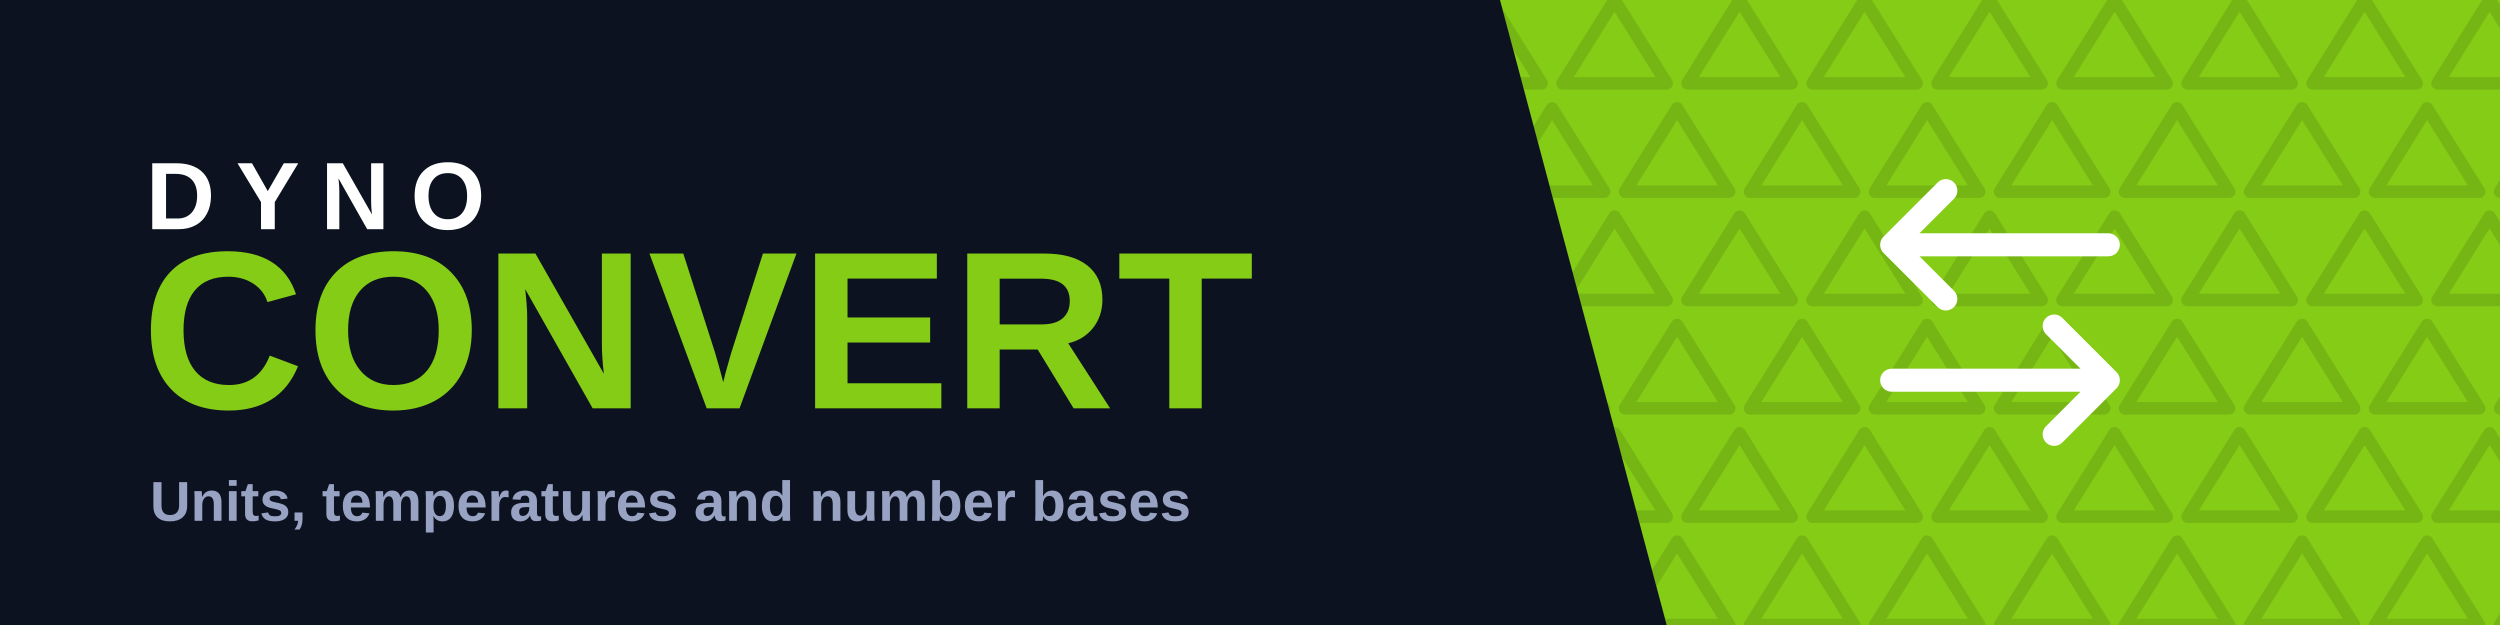
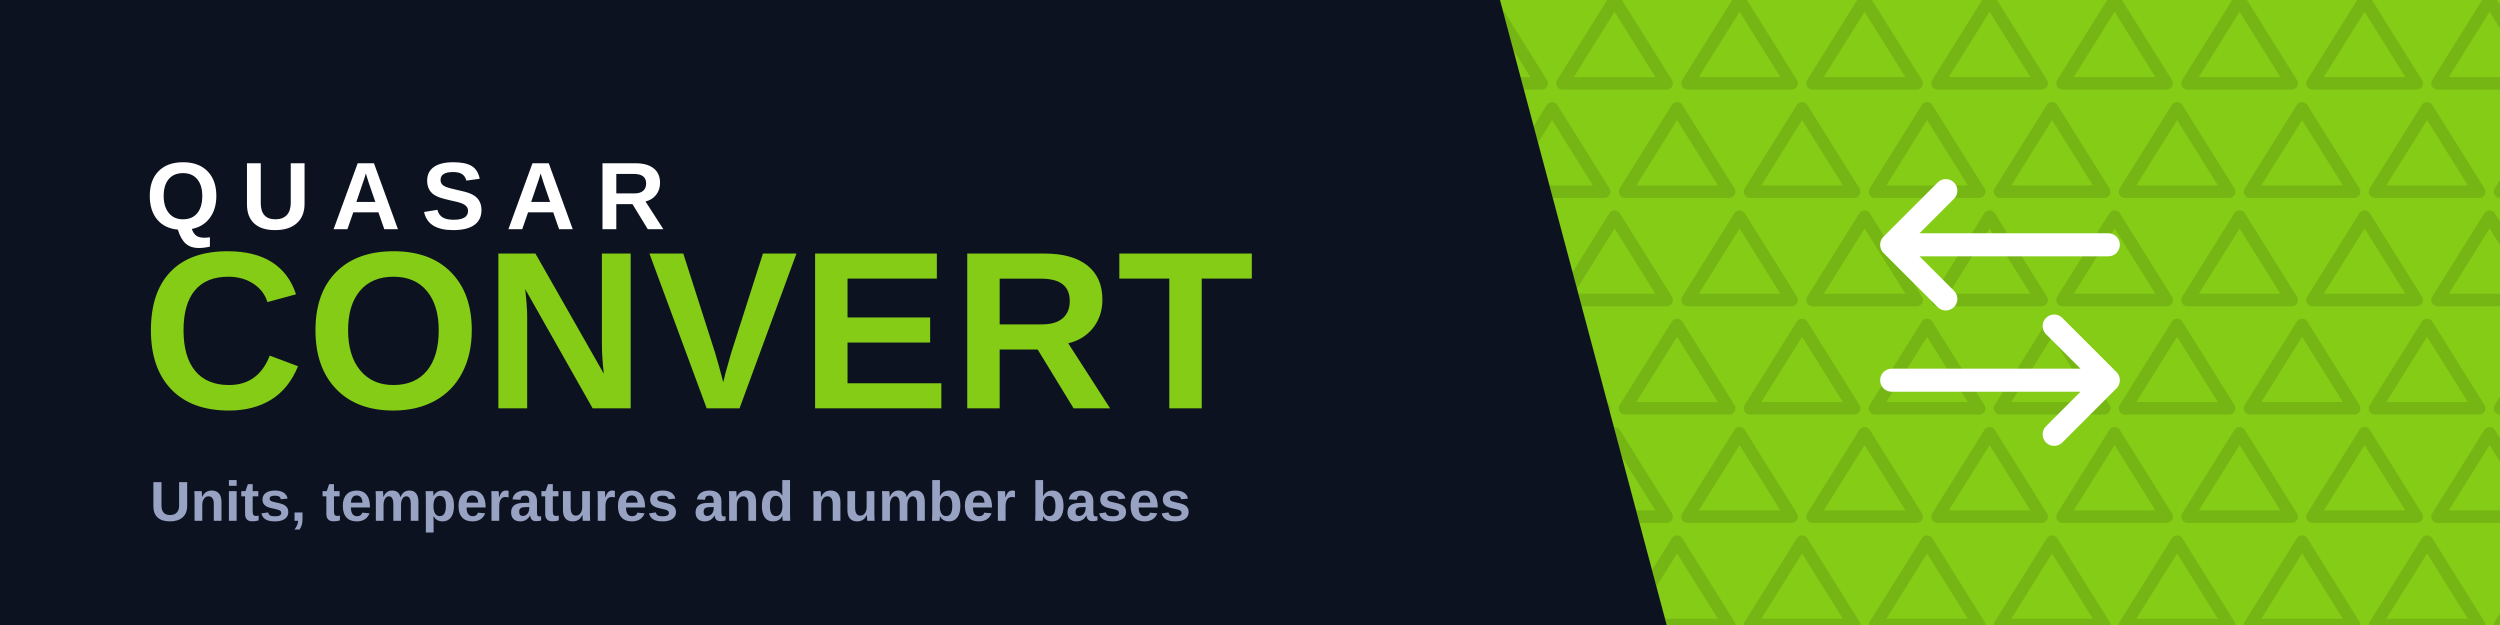
<svg xmlns="http://www.w3.org/2000/svg" width="1200" height="300" viewBox="0 0 1200 300">
  <defs>
    <clipPath id="slab">
      <path d="M720 0H1200V300H800Z" />
    </clipPath>
  </defs>
  <rect width="1200" height="300" fill="#0d1220" />
  <path d="M720 0H1200V300H800Z" fill="#84cc16" />
  <g clip-path="url(#slab)">
    <g fill="none" stroke="#000" stroke-width="6" stroke-linejoin="round" opacity=".11">
      <path d="M690 40l25 -40 25 40z" />
      <path d="M750 40l25 -40 25 40z" />
      <path d="M810 40l25 -40 25 40z" />
      <path d="M870 40l25 -40 25 40z" />
      <path d="M930 40l25 -40 25 40z" />
      <path d="M990 40l25 -40 25 40z" />
      <path d="M1050 40l25 -40 25 40z" />
      <path d="M1110 40l25 -40 25 40z" />
      <path d="M1170 40l25 -40 25 40z" />
      <path d="M720 92l25 -40 25 40z" />
      <path d="M780 92l25 -40 25 40z" />
      <path d="M840 92l25 -40 25 40z" />
      <path d="M900 92l25 -40 25 40z" />
      <path d="M960 92l25 -40 25 40z" />
      <path d="M1020 92l25 -40 25 40z" />
      <path d="M1080 92l25 -40 25 40z" />
      <path d="M1140 92l25 -40 25 40z" />
      <path d="M1200 92l25 -40 25 40z" />
      <path d="M690 144l25 -40 25 40z" />
      <path d="M750 144l25 -40 25 40z" />
      <path d="M810 144l25 -40 25 40z" />
      <path d="M870 144l25 -40 25 40z" />
      <path d="M930 144l25 -40 25 40z" />
      <path d="M990 144l25 -40 25 40z" />
      <path d="M1050 144l25 -40 25 40z" />
      <path d="M1110 144l25 -40 25 40z" />
      <path d="M1170 144l25 -40 25 40z" />
      <path d="M720 196l25 -40 25 40z" />
      <path d="M780 196l25 -40 25 40z" />
      <path d="M840 196l25 -40 25 40z" />
      <path d="M900 196l25 -40 25 40z" />
      <path d="M960 196l25 -40 25 40z" />
      <path d="M1020 196l25 -40 25 40z" />
      <path d="M1080 196l25 -40 25 40z" />
      <path d="M1140 196l25 -40 25 40z" />
      <path d="M1200 196l25 -40 25 40z" />
      <path d="M690 248l25 -40 25 40z" />
      <path d="M750 248l25 -40 25 40z" />
      <path d="M810 248l25 -40 25 40z" />
      <path d="M870 248l25 -40 25 40z" />
      <path d="M930 248l25 -40 25 40z" />
      <path d="M990 248l25 -40 25 40z" />
      <path d="M1050 248l25 -40 25 40z" />
      <path d="M1110 248l25 -40 25 40z" />
      <path d="M1170 248l25 -40 25 40z" />
      <path d="M720 300l25 -40 25 40z" />
      <path d="M780 300l25 -40 25 40z" />
      <path d="M840 300l25 -40 25 40z" />
      <path d="M900 300l25 -40 25 40z" />
      <path d="M960 300l25 -40 25 40z" />
      <path d="M1020 300l25 -40 25 40z" />
      <path d="M1080 300l25 -40 25 40z" />
      <path d="M1140 300l25 -40 25 40z" />
      <path d="M1200 300l25 -40 25 40z" />
      <path d="M690 352l25 -40 25 40z" />
      <path d="M750 352l25 -40 25 40z" />
      <path d="M810 352l25 -40 25 40z" />
      <path d="M870 352l25 -40 25 40z" />
      <path d="M930 352l25 -40 25 40z" />
      <path d="M990 352l25 -40 25 40z" />
      <path d="M1050 352l25 -40 25 40z" />
      <path d="M1110 352l25 -40 25 40z" />
      <path d="M1170 352l25 -40 25 40z" />
    </g>
  </g>
  <g transform="translate(882 72) scale(6.5)" fill="none" stroke="#fff" stroke-width="1.7" stroke-linecap="round" stroke-linejoin="round">
    <path d="M8 3L4 7l4 4M4 7h16M16 21l4-4-4-4M20 17H4" />
  </g>
-   <text x="70" y="110" font-family="'Segoe UI Black', 'Segoe UI', Arial, sans-serif" font-weight="900" font-size="46" letter-spacing="10" fill="#ffffff">DYNO</text>
+   <text x="70" y="110" font-family="'Segoe UI Black', 'Segoe UI', Arial, sans-serif" font-weight="900" font-size="46" letter-spacing="10" fill="#ffffff">QUASAR</text>
  <text x="68" y="196" font-family="'Segoe UI Black', 'Segoe UI', Arial, sans-serif" font-weight="900" font-size="108" letter-spacing="1" fill="#84cc16">CONVERT</text>
  <text x="72" y="250" font-family="'Segoe UI', Arial, sans-serif" font-weight="600" font-size="27" fill="#98a2c3">Units, temperatures and number bases</text>
</svg>
